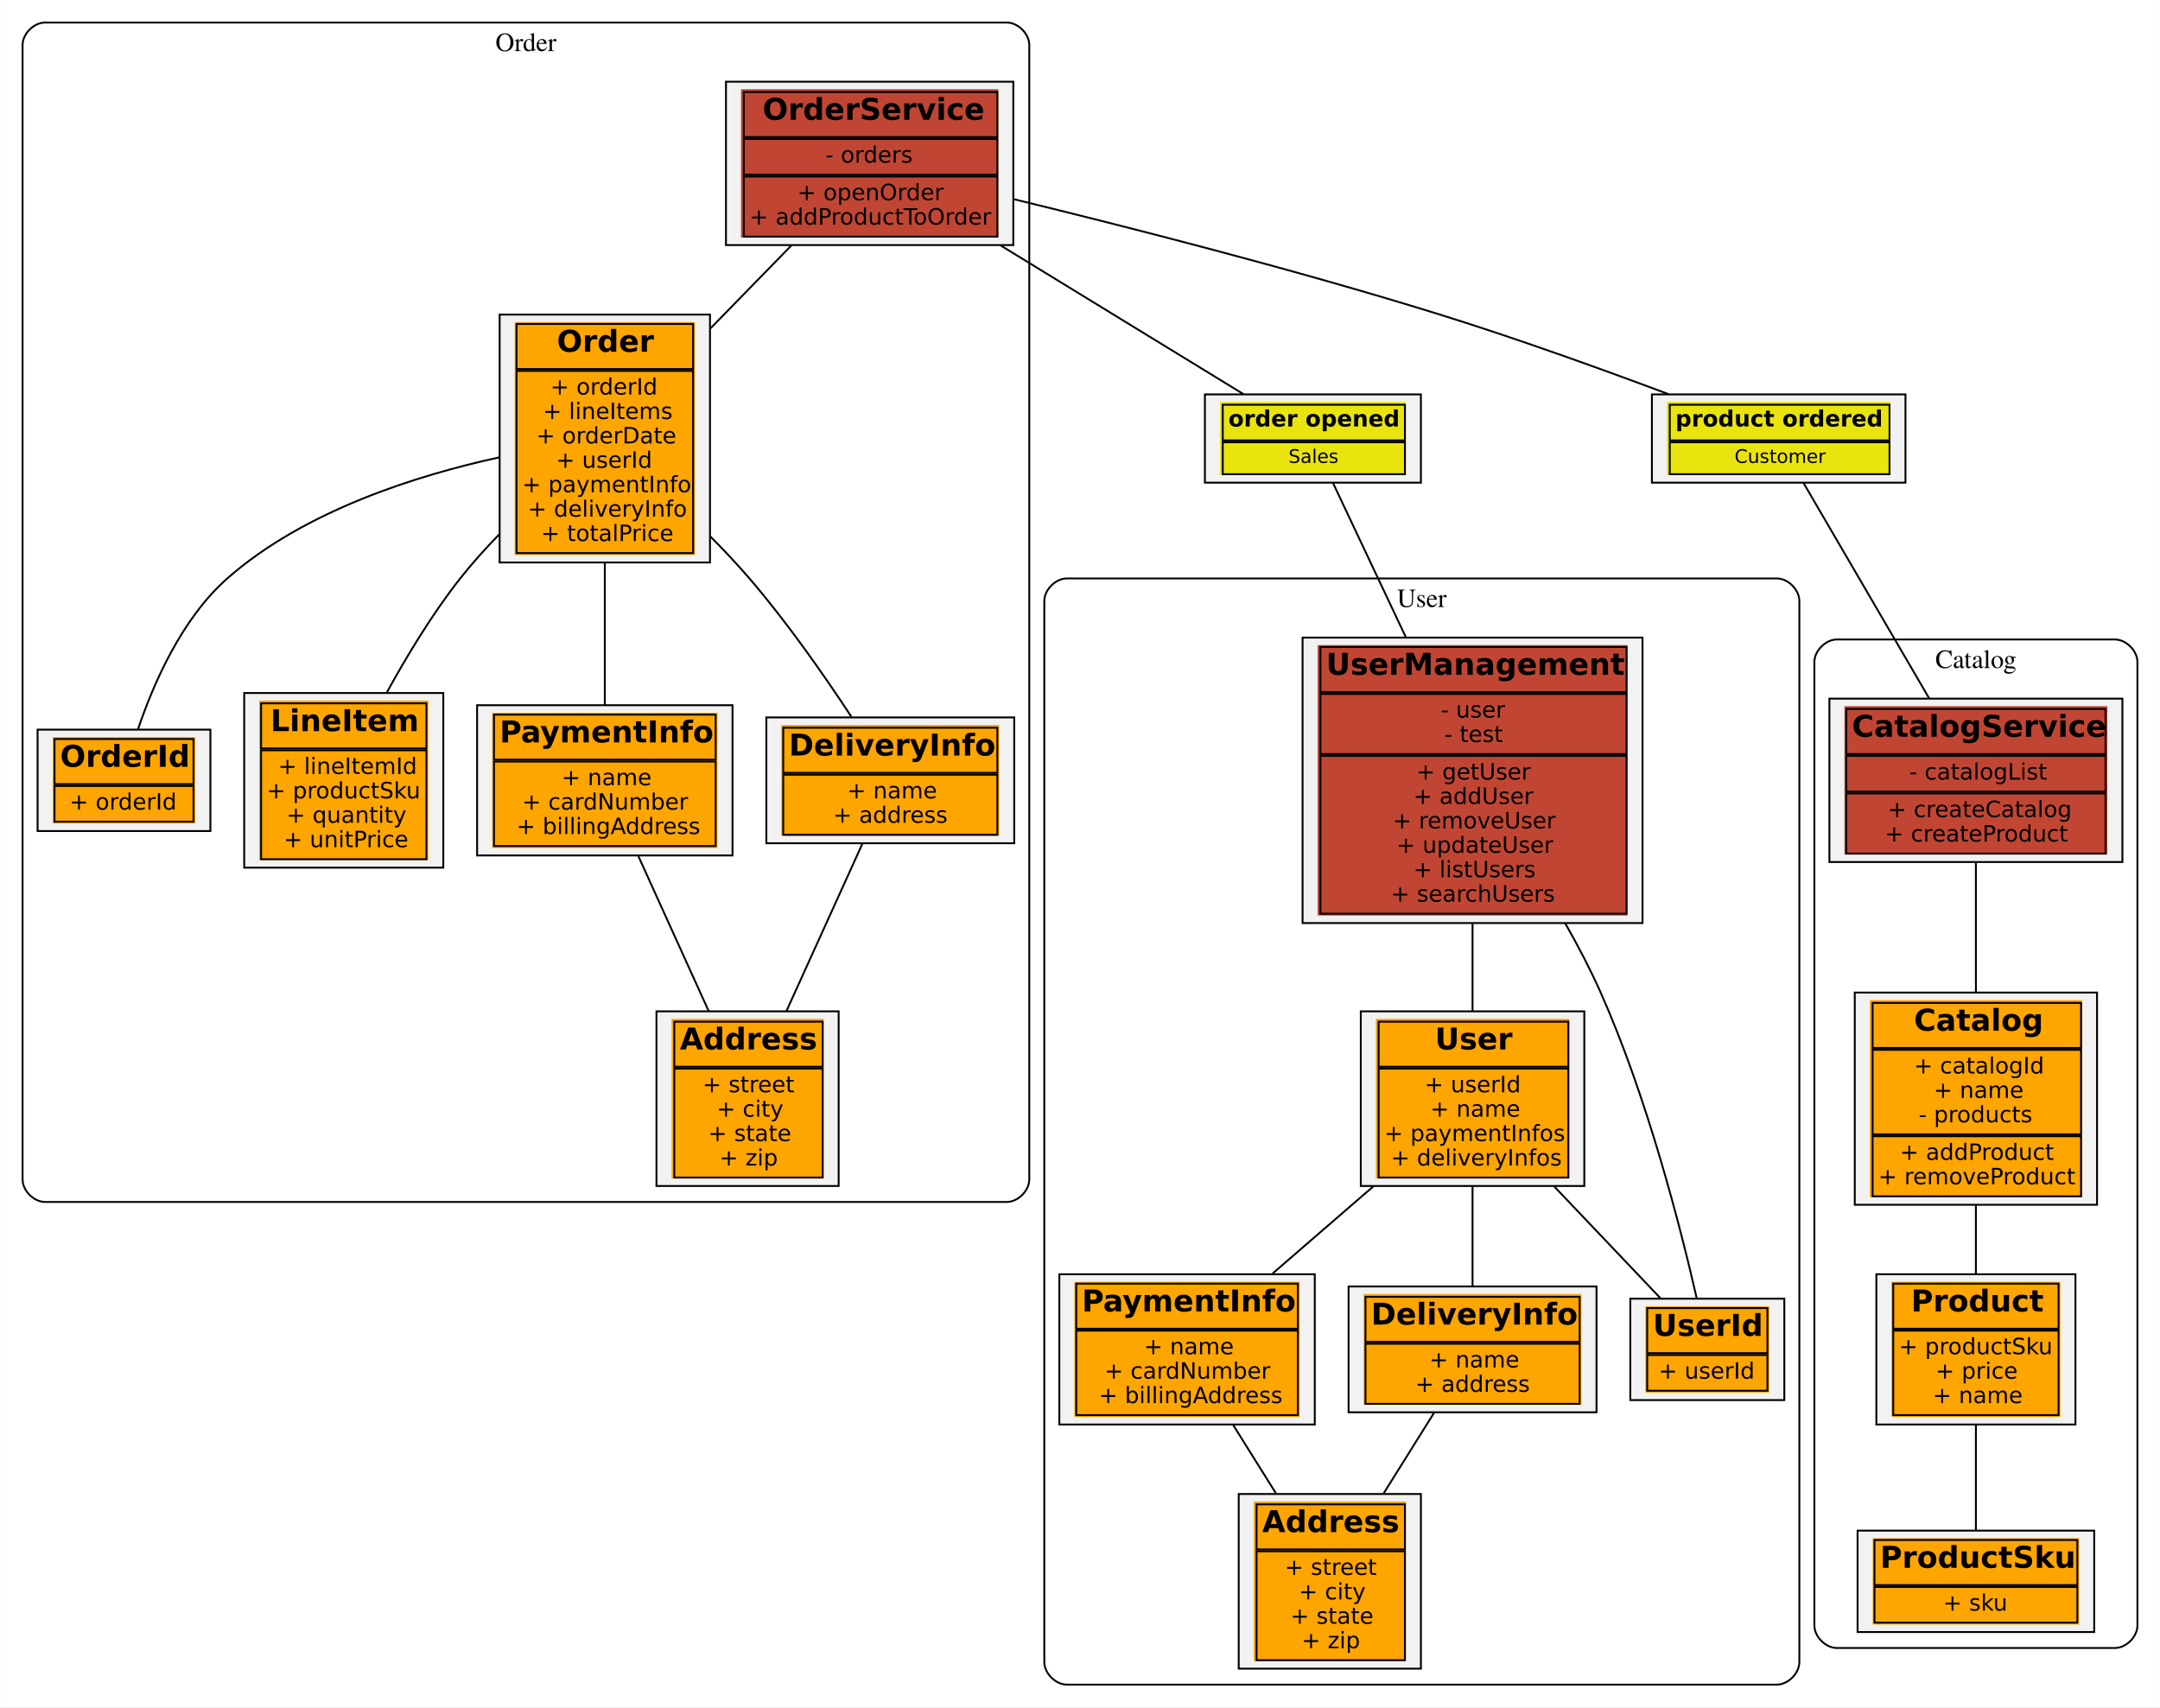
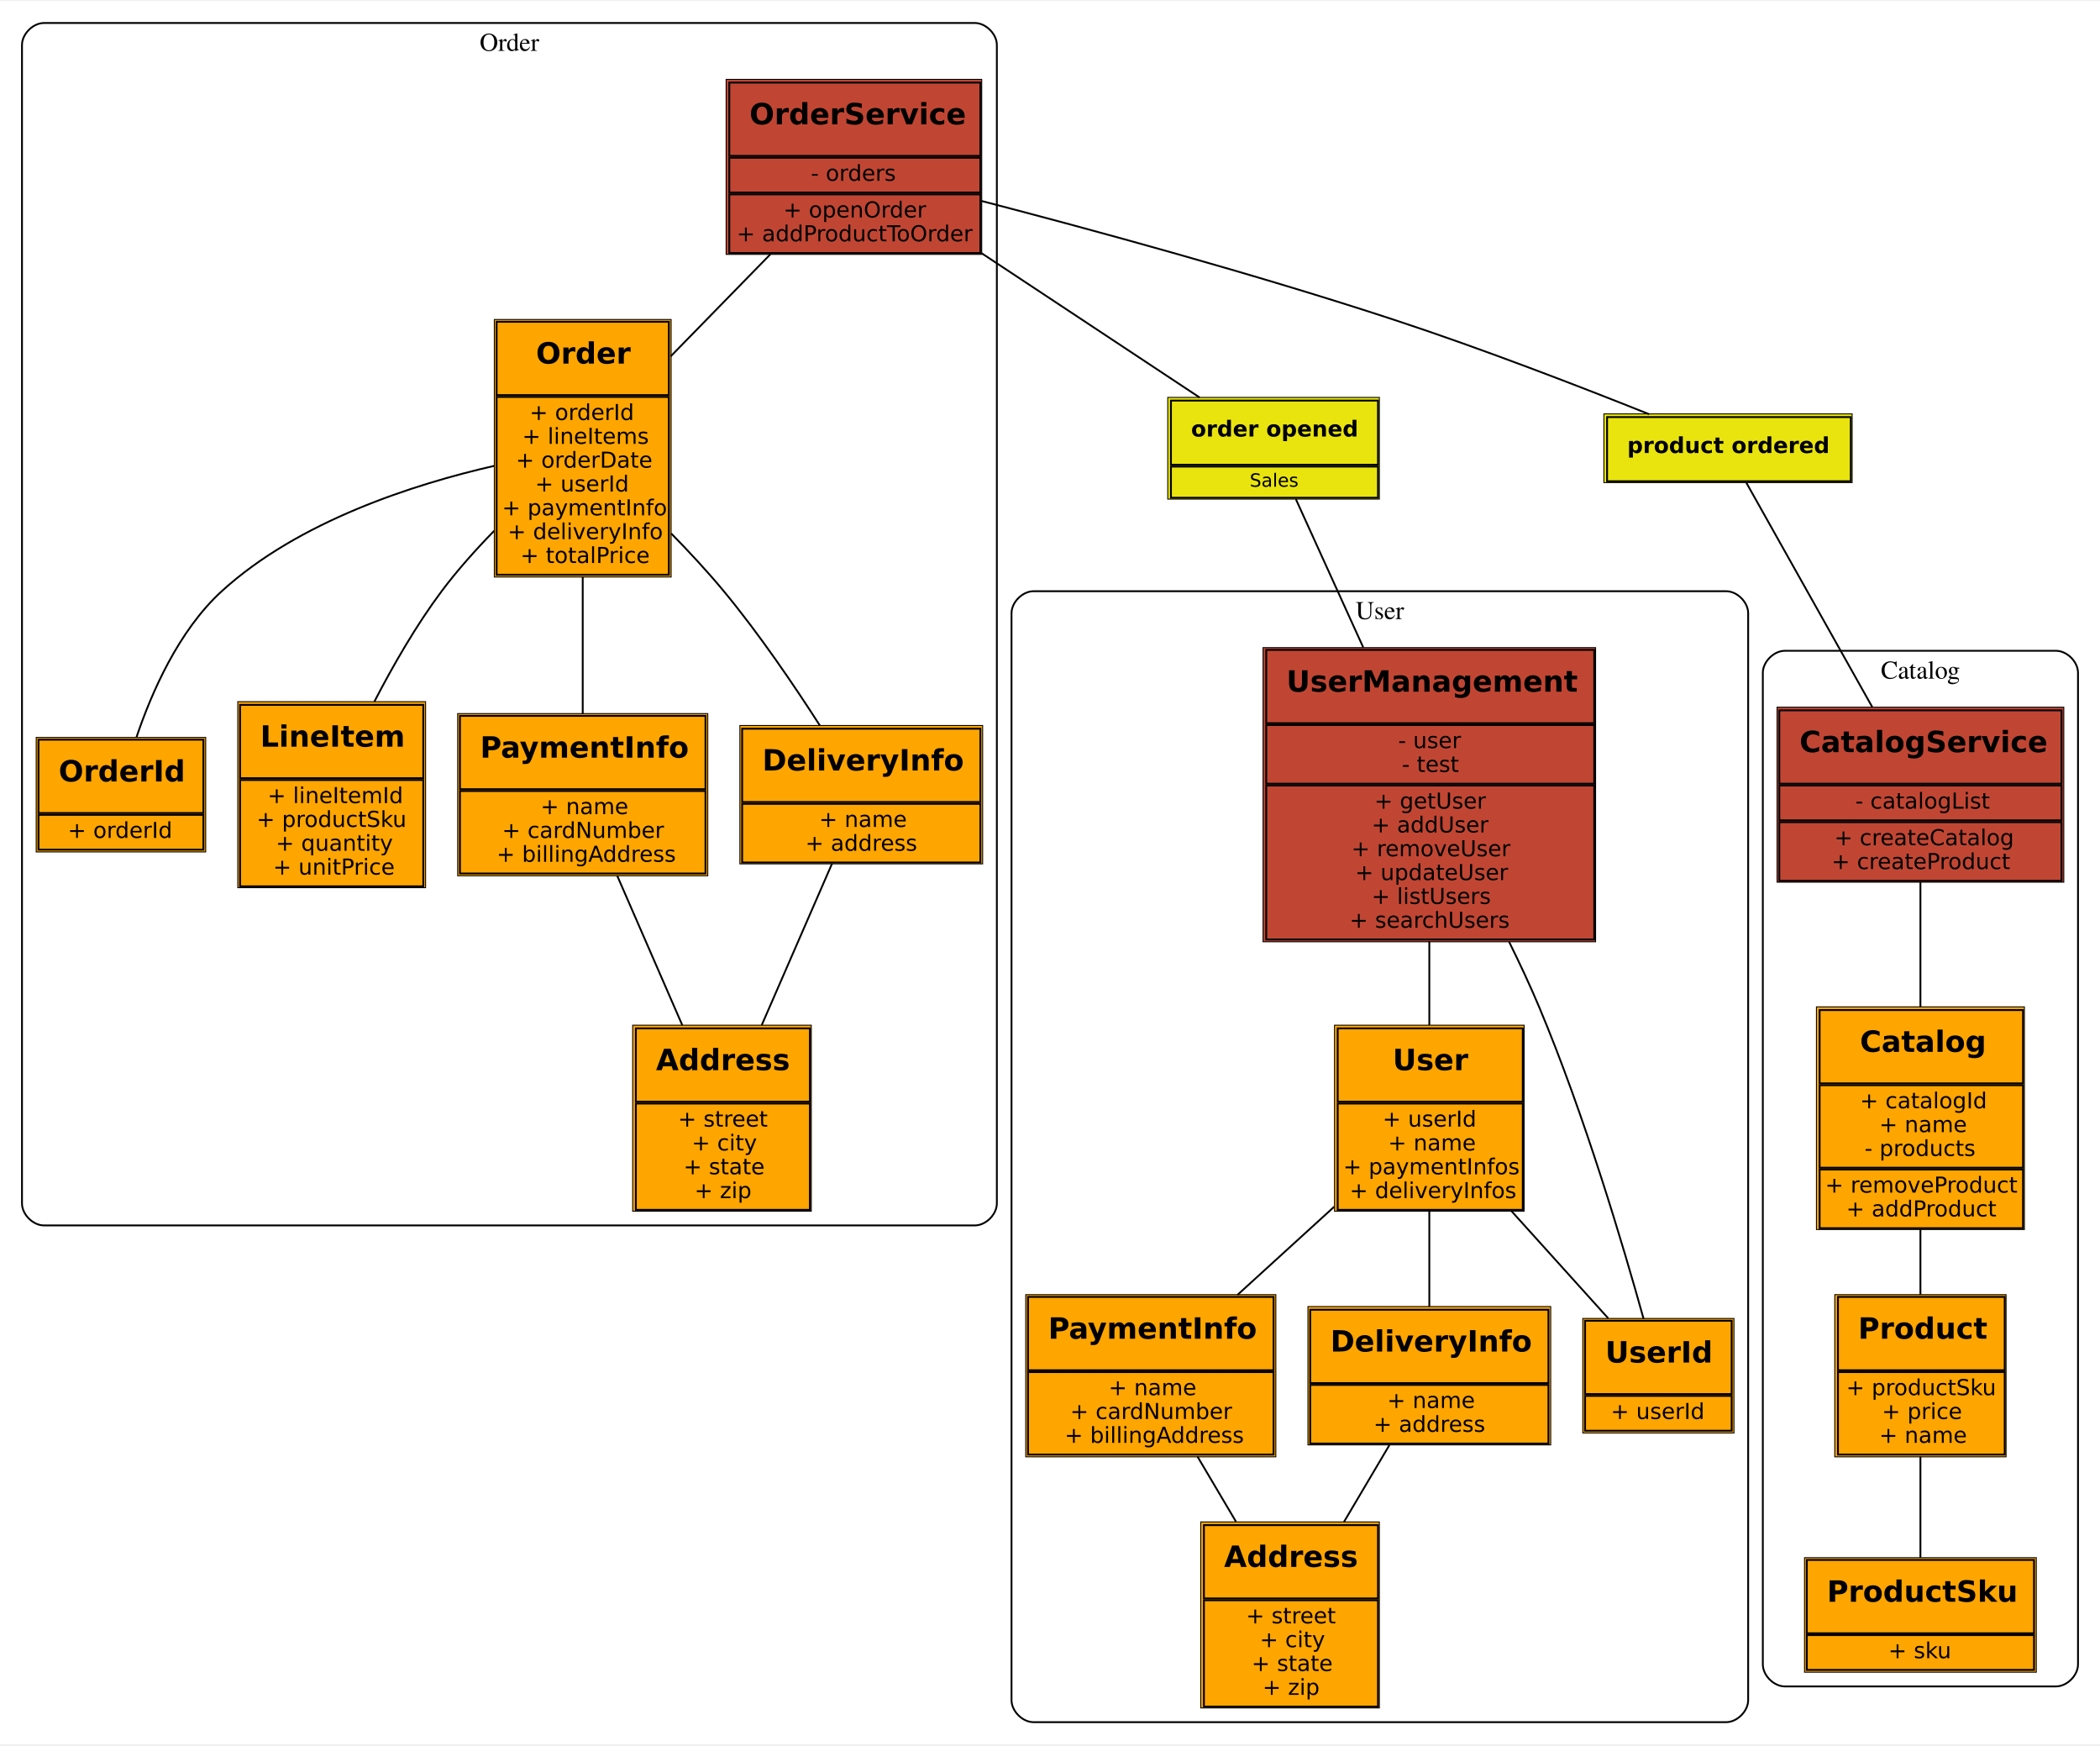
- <svg xmlns="http://www.w3.org/2000/svg" width="396px" height="313px" viewBox="0.00 0.00 396.00 313.01">
-   <g id="graph0" class="graph" transform="scale(0.344348 0.344348) rotate(0.0) translate(4.0 905.0)">
-     <polygon fill="white" stroke="none" points="-4,4 -4,-905 1146,-905 1146,4 -4,4" />
+ <svg xmlns="http://www.w3.org/2000/svg" width="396px" height="329px" viewBox="0.00 0.00 396.00 328.62">
+   <g id="graph0" class="graph" transform="scale(0.34555 0.34555) rotate(0.0) translate(4.0 947.0)">
+     <polygon fill="white" stroke="none" points="-4,4 -4,-947 1142,-947 1142,4 -4,4" />
    <g id="clust1" class="cluster">
-       <path fill="none" stroke="black" d="M20,-265C20,-265 532,-265 532,-265 538,-265 544,-271 544,-277 544,-277 544,-881 544,-881 544,-887 538,-893 532,-893 532,-893 20,-893 20,-893 14,-893 8,-887 8,-881 8,-881 8,-277 8,-277 8,-271 14,-265 20,-265" />
-       <text text-anchor="middle" x="276" y="-877.8" font-family="Times,serif" font-size="14.00">Order</text>
+       <path fill="none" stroke="black" d="M20,-279C20,-279 528,-279 528,-279 534,-279 540,-285 540,-291 540,-291 540,-923 540,-923 540,-929 534,-935 528,-935 528,-935 20,-935 20,-935 14,-935 8,-929 8,-923 8,-923 8,-291 8,-291 8,-285 14,-279 20,-279" />
+       <text text-anchor="middle" x="274" y="-919.8" font-family="Times,serif" font-size="14.00">Order</text>
    </g>
    <g id="clust2" class="cluster">
-       <path fill="none" stroke="black" d="M564,-8C564,-8 942,-8 942,-8 948,-8 954,-14 954,-20 954,-20 954,-585 954,-585 954,-591 948,-597 942,-597 942,-597 564,-597 564,-597 558,-597 552,-591 552,-585 552,-585 552,-20 552,-20 552,-14 558,-8 564,-8" />
-       <text text-anchor="middle" x="753" y="-581.8" font-family="Times,serif" font-size="14.00">User</text>
+       <path fill="none" stroke="black" d="M560,-8C560,-8 938,-8 938,-8 944,-8 950,-14 950,-20 950,-20 950,-613 950,-613 950,-619 944,-625 938,-625 938,-625 560,-625 560,-625 554,-625 548,-619 548,-613 548,-613 548,-20 548,-20 548,-14 554,-8 560,-8" />
+       <text text-anchor="middle" x="749" y="-609.8" font-family="Times,serif" font-size="14.00">User</text>
    </g>
    <g id="clust3" class="cluster">
-       <path fill="none" stroke="black" d="M974,-27.5C974,-27.5 1122,-27.5 1122,-27.5 1128,-27.5 1134,-33.5 1134,-39.5 1134,-39.5 1134,-552.5 1134,-552.5 1134,-558.5 1128,-564.5 1122,-564.5 1122,-564.5 974,-564.5 974,-564.5 968,-564.5 962,-558.5 962,-552.5 962,-552.5 962,-39.5 962,-39.5 962,-33.5 968,-27.5 974,-27.5" />
-       <text text-anchor="middle" x="1048" y="-549.3" font-family="Times,serif" font-size="14.00">Catalog</text>
+       <path fill="none" stroke="black" d="M970,-27.5C970,-27.5 1118,-27.5 1118,-27.5 1124,-27.5 1130,-33.5 1130,-39.5 1130,-39.5 1130,-580.5 1130,-580.5 1130,-586.5 1124,-592.5 1118,-592.5 1118,-592.5 970,-592.5 970,-592.5 964,-592.5 958,-586.5 958,-580.5 958,-580.5 958,-39.5 958,-39.5 958,-33.5 964,-27.5 970,-27.5" />
+       <text text-anchor="middle" x="1044" y="-577.3" font-family="Times,serif" font-size="14.00">Catalog</text>
    </g>
    <g id="node1" class="node">
-       <polygon fill="#f2f2f2" stroke="black" points="637.5,-648 637.5,-695 752.5,-695 752.5,-648 637.5,-648" />
-       <polygon fill="#e9e40e" stroke="none" points="645.5,-652 645.5,-691 744.5,-691 744.5,-652 645.5,-652" />
-       <polygon fill="none" stroke="black" points="647,-670.5 647,-689.5 744,-689.5 744,-670.5 647,-670.5" />
-       <text text-anchor="start" x="650" y="-677.9" font-family="Bitstream Vera Sans" font-weight="bold" font-size="12.00">order opened</text>
-       <polygon fill="none" stroke="black" points="647,-652.5 647,-669.5 744,-669.5 744,-652.5 647,-652.5" />
-       <text text-anchor="start" x="682" y="-658.5" font-family="Bitstream Vera Sans" font-size="10.00">Sales</text>
+       <polygon fill="#f2f2f2" stroke="black" points="748.5,-730.5 633.5,-730.5 633.5,-675.5 748.5,-675.5 748.5,-730.5" />
+       <polygon fill="#e9e40e" stroke="none" points="633.5,-675.5 633.5,-730.5 748.5,-730.5 748.5,-675.5 633.5,-675.5" />
+       <polygon fill="none" stroke="black" points="635,-694 635,-729 748,-729 748,-694 635,-694" />
+       <text text-anchor="start" x="646" y="-709.4" font-family="Bitstream Vera Sans" font-weight="bold" font-size="12.00">order opened</text>
+       <polygon fill="none" stroke="black" points="635,-676 635,-693 748,-693 748,-676 635,-676" />
+       <text text-anchor="start" x="678" y="-682" font-family="Bitstream Vera Sans" font-size="10.00">Sales</text>
    </g>
    <g id="node10" class="node">
-       <polygon fill="#f2f2f2" stroke="black" points="689.5,-413.5 689.5,-565.5 870.5,-565.5 870.5,-413.5 689.5,-413.5" />
-       <polygon fill="#c04633" stroke="none" points="697.5,-417.5 697.5,-561.5 862.5,-561.5 862.5,-417.5 697.5,-417.5" />
-       <polygon fill="none" stroke="black" points="699,-536.5 699,-560.5 862,-560.5 862,-536.5 699,-536.5" />
-       <text text-anchor="start" x="702" y="-545.7" font-family="Bitstream Vera Sans" font-weight="bold" font-size="16.00">UserManagement</text>
-       <polygon fill="none" stroke="black" points="699,-503.5 699,-535.5 862,-535.5 862,-503.5 699,-503.5" />
-       <text text-anchor="start" x="763" y="-522.9" font-family="Bitstream Vera Sans" font-size="12.00">- user</text>
-       <text text-anchor="start" x="765" y="-509.9" font-family="Bitstream Vera Sans" font-size="12.00">- test</text>
-       <polygon fill="none" stroke="black" points="699,-418.5 699,-502.5 862,-502.5 862,-418.5 699,-418.5" />
-       <text text-anchor="start" x="750" y="-489.9" font-family="Bitstream Vera Sans" font-size="12.00">+ getUser</text>
-       <text text-anchor="start" x="748.5" y="-476.9" font-family="Bitstream Vera Sans" font-size="12.00">+ addUser</text>
-       <text text-anchor="start" x="737.5" y="-463.9" font-family="Bitstream Vera Sans" font-size="12.00">+ removeUser</text>
-       <text text-anchor="start" x="739.5" y="-450.9" font-family="Bitstream Vera Sans" font-size="12.00">+ updateUser</text>
-       <text text-anchor="start" x="748.5" y="-437.9" font-family="Bitstream Vera Sans" font-size="12.00">+ listUsers</text>
-       <text text-anchor="start" x="736.5" y="-424.9" font-family="Bitstream Vera Sans" font-size="12.00">+ searchUsers</text>
+       <polygon fill="#f2f2f2" stroke="black" points="866.5,-594 685.5,-594 685.5,-434 866.5,-434 866.5,-594" />
+       <polygon fill="#c04633" stroke="none" points="685.5,-434 685.5,-594 866.5,-594 866.5,-434 685.5,-434" />
+       <polygon fill="none" stroke="black" points="687,-553 687,-593 866,-593 866,-553 687,-553" />
+       <text text-anchor="start" x="698" y="-570.2" font-family="Bitstream Vera Sans" font-weight="bold" font-size="16.00">UserManagement</text>
+       <polygon fill="none" stroke="black" points="687,-520 687,-552 866,-552 866,-520 687,-520" />
+       <text text-anchor="start" x="759" y="-539.4" font-family="Bitstream Vera Sans" font-size="12.00">- user</text>
+       <text text-anchor="start" x="761" y="-526.4" font-family="Bitstream Vera Sans" font-size="12.00">- test</text>
+       <polygon fill="none" stroke="black" points="687,-435 687,-519 866,-519 866,-435 687,-435" />
+       <text text-anchor="start" x="746" y="-506.4" font-family="Bitstream Vera Sans" font-size="12.00">+ getUser</text>
+       <text text-anchor="start" x="744.5" y="-493.4" font-family="Bitstream Vera Sans" font-size="12.00">+ addUser</text>
+       <text text-anchor="start" x="733.5" y="-480.4" font-family="Bitstream Vera Sans" font-size="12.00">+ removeUser</text>
+       <text text-anchor="start" x="735.5" y="-467.4" font-family="Bitstream Vera Sans" font-size="12.00">+ updateUser</text>
+       <text text-anchor="start" x="744.5" y="-454.4" font-family="Bitstream Vera Sans" font-size="12.00">+ listUsers</text>
+       <text text-anchor="start" x="732.5" y="-441.4" font-family="Bitstream Vera Sans" font-size="12.00">+ searchUsers</text>
    </g>
    <g id="edge18" class="edge">
-       <path fill="none" stroke="black" d="M705.765,-647.703C715.549,-626.985 730.544,-595.23 744.503,-565.669" />
+       <path fill="none" stroke="black" d="M703.178,-675.207C712.818,-653.999 726.801,-623.237 739.943,-594.326" />
    </g>
    <g id="node2" class="node">
-       <polygon fill="#f2f2f2" stroke="black" points="382.5,-774.5 382.5,-861.5 535.5,-861.5 535.5,-774.5 382.5,-774.5" />
-       <polygon fill="#c04633" stroke="none" points="390.5,-778.5 390.5,-857.5 527.5,-857.5 527.5,-778.5 390.5,-778.5" />
-       <polygon fill="none" stroke="black" points="392,-832 392,-856 527,-856 527,-832 392,-832" />
-       <text text-anchor="start" x="402" y="-841.2" font-family="Bitstream Vera Sans" font-weight="bold" font-size="16.00">OrderService</text>
-       <polygon fill="none" stroke="black" points="392,-812 392,-831 527,-831 527,-812 392,-812" />
-       <text text-anchor="start" x="435.5" y="-818.4" font-family="Bitstream Vera Sans" font-size="12.00">- orders</text>
-       <polygon fill="none" stroke="black" points="392,-779 392,-811 527,-811 527,-779 392,-779" />
-       <text text-anchor="start" x="420.5" y="-798.4" font-family="Bitstream Vera Sans" font-size="12.00">+ openOrder</text>
-       <text text-anchor="start" x="395" y="-785.4" font-family="Bitstream Vera Sans" font-size="12.00">+ addProductToOrder</text>
+       <polygon fill="#f2f2f2" stroke="black" points="531.5,-904 392.5,-904 392.5,-809 531.5,-809 531.5,-904" />
+       <polygon fill="#c04633" stroke="none" points="392.5,-809 392.5,-904 531.5,-904 531.5,-809 392.5,-809" />
+       <polygon fill="none" stroke="black" points="394,-862.5 394,-902.5 531,-902.5 531,-862.5 394,-862.5" />
+       <text text-anchor="start" x="405" y="-879.7" font-family="Bitstream Vera Sans" font-weight="bold" font-size="16.00">OrderService</text>
+       <polygon fill="none" stroke="black" points="394,-842.5 394,-861.5 531,-861.5 531,-842.5 394,-842.5" />
+       <text text-anchor="start" x="438.5" y="-848.9" font-family="Bitstream Vera Sans" font-size="12.00">- orders</text>
+       <polygon fill="none" stroke="black" points="394,-809.5 394,-841.5 531,-841.5 531,-809.5 394,-809.5" />
+       <text text-anchor="start" x="423.5" y="-828.9" font-family="Bitstream Vera Sans" font-size="12.00">+ openOrder</text>
+       <text text-anchor="start" x="398" y="-815.9" font-family="Bitstream Vera Sans" font-size="12.00">+ addProductToOrder</text>
    </g>
    <g id="edge20" class="edge">
-       <path fill="none" stroke="black" d="M528.531,-774.427C570.952,-748.453 623.489,-716.285 658.06,-695.118" />
+       <path fill="none" stroke="black" d="M531.64,-809.428C570.59,-783.66 617.767,-752.449 650.64,-730.701" />
    </g>
    <g id="node3" class="node">
-       <polygon fill="#f2f2f2" stroke="black" points="875.5,-648 875.5,-695 1010.5,-695 1010.5,-648 875.5,-648" />
-       <polygon fill="#e9e40e" stroke="none" points="883.5,-652 883.5,-691 1002.5,-691 1002.5,-652 883.5,-652" />
-       <polygon fill="none" stroke="black" points="885,-670.5 885,-689.5 1002,-689.5 1002,-670.5 885,-670.5" />
-       <text text-anchor="start" x="888" y="-677.9" font-family="Bitstream Vera Sans" font-weight="bold" font-size="12.00">product ordered</text>
-       <polygon fill="none" stroke="black" points="885,-652.5 885,-669.5 1002,-669.5 1002,-652.5 885,-652.5" />
-       <text text-anchor="start" x="919.5" y="-658.5" font-family="Bitstream Vera Sans" font-size="10.00">Customer</text>
+       <polygon fill="#f2f2f2" stroke="black" points="1006.5,-721.5 871.5,-721.5 871.5,-684.5 1006.5,-684.5 1006.5,-721.5" />
+       <polygon fill="#e9e40e" stroke="none" points="871.5,-684.5 871.5,-721.5 1006.5,-721.5 1006.5,-684.5 871.5,-684.5" />
+       <polygon fill="none" stroke="black" points="873,-685 873,-720 1006,-720 1006,-685 873,-685" />
+       <text text-anchor="start" x="884" y="-700.4" font-family="Bitstream Vera Sans" font-weight="bold" font-size="12.00">product ordered</text>
    </g>
    <g id="edge19" class="edge">
-       <path fill="none" stroke="black" d="M535.555,-798.986C596.925,-784.063 685.037,-761.553 761,-738 802.697,-725.071 848.979,-708.383 884.436,-695.087" />
+       <path fill="none" stroke="black" d="M531.671,-837.902C591.785,-822.27 680.712,-798.073 757,-773 805.154,-757.174 859.362,-736.205 895.997,-721.553" />
    </g>
    <g id="node4" class="node">
-       <polygon fill="#f2f2f2" stroke="black" points="262,-605.5 262,-737.5 374,-737.5 374,-605.5 262,-605.5" />
-       <polygon fill="orange" stroke="none" points="270,-609.5 270,-733.5 366,-733.5 366,-609.5 270,-609.5" />
-       <polygon fill="none" stroke="black" points="271,-708.5 271,-732.5 365,-732.5 365,-708.5 271,-708.5" />
-       <text text-anchor="start" x="292.5" y="-717.7" font-family="Bitstream Vera Sans" font-weight="bold" font-size="16.00">Order</text>
-       <polygon fill="none" stroke="black" points="271,-610.5 271,-707.5 365,-707.5 365,-610.5 271,-610.5" />
-       <text text-anchor="start" x="289" y="-694.9" font-family="Bitstream Vera Sans" font-size="12.00">+ orderId</text>
-       <text text-anchor="start" x="285" y="-681.9" font-family="Bitstream Vera Sans" font-size="12.00">+ lineItems</text>
-       <text text-anchor="start" x="281.5" y="-668.9" font-family="Bitstream Vera Sans" font-size="12.00">+ orderDate</text>
-       <text text-anchor="start" x="292" y="-655.9" font-family="Bitstream Vera Sans" font-size="12.00">+ userId</text>
-       <text text-anchor="start" x="274" y="-642.9" font-family="Bitstream Vera Sans" font-size="12.00">+ paymentInfo</text>
-       <text text-anchor="start" x="277" y="-629.9" font-family="Bitstream Vera Sans" font-size="12.00">+ deliveryInfo</text>
-       <text text-anchor="start" x="284" y="-616.9" font-family="Bitstream Vera Sans" font-size="12.00">+ totalPrice</text>
+       <polygon fill="#f2f2f2" stroke="black" points="362,-773 266,-773 266,-633 362,-633 362,-773" />
+       <polygon fill="orange" stroke="none" points="266,-633 266,-773 362,-773 362,-633 266,-633" />
+       <polygon fill="none" stroke="black" points="267,-732 267,-772 361,-772 361,-732 267,-732" />
+       <text text-anchor="start" x="288.5" y="-749.2" font-family="Bitstream Vera Sans" font-weight="bold" font-size="16.00">Order</text>
+       <polygon fill="none" stroke="black" points="267,-634 267,-731 361,-731 361,-634 267,-634" />
+       <text text-anchor="start" x="285" y="-718.4" font-family="Bitstream Vera Sans" font-size="12.00">+ orderId</text>
+       <text text-anchor="start" x="281" y="-705.4" font-family="Bitstream Vera Sans" font-size="12.00">+ lineItems</text>
+       <text text-anchor="start" x="277.5" y="-692.4" font-family="Bitstream Vera Sans" font-size="12.00">+ orderDate</text>
+       <text text-anchor="start" x="288" y="-679.4" font-family="Bitstream Vera Sans" font-size="12.00">+ userId</text>
+       <text text-anchor="start" x="270" y="-666.4" font-family="Bitstream Vera Sans" font-size="12.00">+ paymentInfo</text>
+       <text text-anchor="start" x="273" y="-653.4" font-family="Bitstream Vera Sans" font-size="12.00">+ deliveryInfo</text>
+       <text text-anchor="start" x="280" y="-640.4" font-family="Bitstream Vera Sans" font-size="12.00">+ totalPrice</text>
    </g>
    <g id="edge1" class="edge">
-       <path fill="none" stroke="black" d="M417.458,-774.427C403.892,-760.524 388.595,-744.847 374.138,-730.032" />
+       <path fill="none" stroke="black" d="M416.387,-808.809C399.146,-791.16 379.481,-771.03 362.025,-753.161" />
    </g>
    <g id="node16" class="node">
-       <polygon fill="#f2f2f2" stroke="black" points="970,-446 970,-533 1126,-533 1126,-446 970,-446" />
-       <polygon fill="#c04633" stroke="none" points="978,-450 978,-529 1118,-529 1118,-450 978,-450" />
-       <polygon fill="none" stroke="black" points="979,-503.5 979,-527.5 1117,-527.5 1117,-503.5 979,-503.5" />
-       <text text-anchor="start" x="982" y="-512.7" font-family="Bitstream Vera Sans" font-weight="bold" font-size="16.00">CatalogService</text>
-       <polygon fill="none" stroke="black" points="979,-483.5 979,-502.5 1117,-502.5 1117,-483.5 979,-483.5" />
-       <text text-anchor="start" x="1012.5" y="-489.9" font-family="Bitstream Vera Sans" font-size="12.00">- catalogList</text>
-       <polygon fill="none" stroke="black" points="979,-450.5 979,-482.5 1117,-482.5 1117,-450.5 979,-450.5" />
-       <text text-anchor="start" x="1001" y="-469.9" font-family="Bitstream Vera Sans" font-size="12.00">+ createCatalog</text>
-       <text text-anchor="start" x="999.5" y="-456.9" font-family="Bitstream Vera Sans" font-size="12.00">+ createProduct</text>
+       <polygon fill="#f2f2f2" stroke="black" points="1122,-561.5 966,-561.5 966,-466.5 1122,-466.5 1122,-561.5" />
+       <polygon fill="#c04633" stroke="none" points="966,-466.5 966,-561.5 1122,-561.5 1122,-466.5 966,-466.5" />
+       <polygon fill="none" stroke="black" points="967,-520 967,-560 1121,-560 1121,-520 967,-520" />
+       <text text-anchor="start" x="978" y="-537.2" font-family="Bitstream Vera Sans" font-weight="bold" font-size="16.00">CatalogService</text>
+       <polygon fill="none" stroke="black" points="967,-500 967,-519 1121,-519 1121,-500 967,-500" />
+       <text text-anchor="start" x="1008.5" y="-506.4" font-family="Bitstream Vera Sans" font-size="12.00">- catalogList</text>
+       <polygon fill="none" stroke="black" points="967,-467 967,-499 1121,-499 1121,-467 967,-467" />
+       <text text-anchor="start" x="997" y="-486.4" font-family="Bitstream Vera Sans" font-size="12.00">+ createCatalog</text>
+       <text text-anchor="start" x="995.5" y="-473.4" font-family="Bitstream Vera Sans" font-size="12.00">+ createProduct</text>
    </g>
    <g id="edge21" class="edge">
-       <path fill="none" stroke="black" d="M956.298,-647.703C973.074,-618.944 1002.26,-568.916 1023.2,-533.015" />
+       <path fill="none" stroke="black" d="M948.878,-684.407C964.5,-656.586 995.426,-601.509 1017.78,-561.692" />
    </g>
    <g id="node5" class="node">
-       <polygon fill="#f2f2f2" stroke="black" points="16,-462.5 16,-516.5 108,-516.5 108,-462.5 16,-462.5" />
-       <polygon fill="orange" stroke="none" points="24,-466.5 24,-512.5 100,-512.5 100,-466.5 24,-466.5" />
-       <polygon fill="none" stroke="black" points="25,-487.5 25,-511.5 99,-511.5 99,-487.5 25,-487.5" />
-       <text text-anchor="start" x="28" y="-496.7" font-family="Bitstream Vera Sans" font-weight="bold" font-size="16.00">OrderId</text>
-       <polygon fill="none" stroke="black" points="25,-467.5 25,-486.5 99,-486.5 99,-467.5 25,-467.5" />
-       <text text-anchor="start" x="33" y="-473.9" font-family="Bitstream Vera Sans" font-size="12.00">+ orderId</text>
+       <polygon fill="#f2f2f2" stroke="black" points="108,-545 16,-545 16,-483 108,-483 108,-545" />
+       <polygon fill="orange" stroke="none" points="16,-483 16,-545 108,-545 108,-483 16,-483" />
+       <polygon fill="none" stroke="black" points="17,-504 17,-544 107,-544 107,-504 17,-504" />
+       <text text-anchor="start" x="28" y="-521.2" font-family="Bitstream Vera Sans" font-weight="bold" font-size="16.00">OrderId</text>
+       <polygon fill="none" stroke="black" points="17,-484 17,-503 107,-503 107,-484 17,-484" />
+       <text text-anchor="start" x="33" y="-490.4" font-family="Bitstream Vera Sans" font-size="12.00">+ orderId</text>
    </g>
    <g id="edge5" class="edge">
-       <path fill="none" stroke="black" d="M262,-661.512C218.171,-651.985 157.979,-633.11 117,-597 92.644,-575.538 77.548,-540.685 69.471,-516.731" />
+       <path fill="none" stroke="black" d="M265.833,-693.42C222.388,-683.507 159.037,-663.374 117,-625 93.504,-603.551 78.727,-569.807 70.479,-545.345" />
    </g>
    <g id="node6" class="node">
-       <polygon fill="#f2f2f2" stroke="black" points="126,-443 126,-536 232,-536 232,-443 126,-443" />
-       <polygon fill="orange" stroke="none" points="134,-447 134,-532 224,-532 224,-447 134,-447" />
-       <polygon fill="none" stroke="black" points="135,-506.5 135,-530.5 223,-530.5 223,-506.5 135,-506.5" />
-       <text text-anchor="start" x="140" y="-515.7" font-family="Bitstream Vera Sans" font-weight="bold" font-size="16.00">LineItem</text>
-       <polygon fill="none" stroke="black" points="135,-447.5 135,-505.5 223,-505.5 223,-447.5 135,-447.5" />
-       <text text-anchor="start" x="144" y="-492.9" font-family="Bitstream Vera Sans" font-size="12.00">+ lineItemId</text>
-       <text text-anchor="start" x="138" y="-479.9" font-family="Bitstream Vera Sans" font-size="12.00">+ productSku</text>
-       <text text-anchor="start" x="148.5" y="-466.9" font-family="Bitstream Vera Sans" font-size="12.00">+ quantity</text>
-       <text text-anchor="start" x="147" y="-453.9" font-family="Bitstream Vera Sans" font-size="12.00">+ unitPrice</text>
+       <polygon fill="#f2f2f2" stroke="black" points="228,-564.5 126,-564.5 126,-463.5 228,-463.5 228,-564.5" />
+       <polygon fill="orange" stroke="none" points="126,-463.5 126,-564.5 228,-564.5 228,-463.5 126,-463.5" />
+       <polygon fill="none" stroke="black" points="127,-523 127,-563 227,-563 227,-523 127,-523" />
+       <text text-anchor="start" x="138" y="-540.2" font-family="Bitstream Vera Sans" font-weight="bold" font-size="16.00">LineItem</text>
+       <polygon fill="none" stroke="black" points="127,-464 127,-522 227,-522 227,-464 127,-464" />
+       <text text-anchor="start" x="142" y="-509.4" font-family="Bitstream Vera Sans" font-size="12.00">+ lineItemId</text>
+       <text text-anchor="start" x="136" y="-496.4" font-family="Bitstream Vera Sans" font-size="12.00">+ productSku</text>
+       <text text-anchor="start" x="146.5" y="-483.4" font-family="Bitstream Vera Sans" font-size="12.00">+ quantity</text>
+       <text text-anchor="start" x="145" y="-470.4" font-family="Bitstream Vera Sans" font-size="12.00">+ unitPrice</text>
    </g>
    <g id="edge4" class="edge">
-       <path fill="none" stroke="black" d="M261.778,-620.479C254.44,-612.924 247.295,-604.98 241,-597 226.225,-578.271 212.559,-555.654 201.839,-536.088" />
+       <path fill="none" stroke="black" d="M265.694,-657.98C255.621,-647.662 245.495,-636.353 237,-625 223.12,-606.45 210.405,-584.297 200.287,-564.749" />
    </g>
    <g id="node7" class="node">
-       <polygon fill="#f2f2f2" stroke="black" points="250,-449.5 250,-529.5 386,-529.5 386,-449.5 250,-449.5" />
-       <polygon fill="orange" stroke="none" points="258,-453.5 258,-525.5 378,-525.5 378,-453.5 258,-453.5" />
-       <polygon fill="none" stroke="black" points="259,-500.5 259,-524.5 377,-524.5 377,-500.5 259,-500.5" />
-       <text text-anchor="start" x="262" y="-509.7" font-family="Bitstream Vera Sans" font-weight="bold" font-size="16.00">PaymentInfo</text>
-       <polygon fill="none" stroke="black" points="259,-454.5 259,-499.5 377,-499.5 377,-454.5 259,-454.5" />
-       <text text-anchor="start" x="295" y="-486.9" font-family="Bitstream Vera Sans" font-size="12.00">+ name</text>
-       <text text-anchor="start" x="274" y="-473.9" font-family="Bitstream Vera Sans" font-size="12.00">+ cardNumber</text>
-       <text text-anchor="start" x="271" y="-460.9" font-family="Bitstream Vera Sans" font-size="12.00">+ billingAddress</text>
+       <polygon fill="#f2f2f2" stroke="black" points="382,-558 246,-558 246,-470 382,-470 382,-558" />
+       <polygon fill="orange" stroke="none" points="246,-470 246,-558 382,-558 382,-470 246,-470" />
+       <polygon fill="none" stroke="black" points="247,-517 247,-557 381,-557 381,-517 247,-517" />
+       <text text-anchor="start" x="258" y="-534.2" font-family="Bitstream Vera Sans" font-weight="bold" font-size="16.00">PaymentInfo</text>
+       <polygon fill="none" stroke="black" points="247,-471 247,-516 381,-516 381,-471 247,-471" />
+       <text text-anchor="start" x="291" y="-503.4" font-family="Bitstream Vera Sans" font-size="12.00">+ name</text>
+       <text text-anchor="start" x="270" y="-490.4" font-family="Bitstream Vera Sans" font-size="12.00">+ cardNumber</text>
+       <text text-anchor="start" x="267" y="-477.4" font-family="Bitstream Vera Sans" font-size="12.00">+ billingAddress</text>
    </g>
    <g id="edge3" class="edge">
-       <path fill="none" stroke="black" d="M318,-605.261C318,-579.907 318,-551.71 318,-529.611" />
+       <path fill="none" stroke="black" d="M314,-632.899C314,-607.825 314,-580.234 314,-558.051" />
    </g>
    <g id="node9" class="node">
-       <polygon fill="#f2f2f2" stroke="black" points="404,-456 404,-523 536,-523 536,-456 404,-456" />
-       <polygon fill="orange" stroke="none" points="412,-460 412,-519 528,-519 528,-460 412,-460" />
-       <polygon fill="none" stroke="black" points="413,-493.5 413,-517.5 527,-517.5 527,-493.5 413,-493.5" />
-       <text text-anchor="start" x="416" y="-502.7" font-family="Bitstream Vera Sans" font-weight="bold" font-size="16.00">DeliveryInfo</text>
-       <polygon fill="none" stroke="black" points="413,-460.5 413,-492.5 527,-492.5 527,-460.5 413,-460.5" />
-       <text text-anchor="start" x="447" y="-479.9" font-family="Bitstream Vera Sans" font-size="12.00">+ name</text>
-       <text text-anchor="start" x="439.5" y="-466.9" font-family="Bitstream Vera Sans" font-size="12.00">+ address</text>
+       <polygon fill="#f2f2f2" stroke="black" points="532,-551.5 400,-551.5 400,-476.5 532,-476.5 532,-551.5" />
+       <polygon fill="orange" stroke="none" points="400,-476.5 400,-551.5 532,-551.5 532,-476.5 400,-476.5" />
+       <polygon fill="none" stroke="black" points="401,-510 401,-550 531,-550 531,-510 401,-510" />
+       <text text-anchor="start" x="412" y="-527.2" font-family="Bitstream Vera Sans" font-weight="bold" font-size="16.00">DeliveryInfo</text>
+       <polygon fill="none" stroke="black" points="401,-477 401,-509 531,-509 531,-477 401,-477" />
+       <text text-anchor="start" x="443" y="-496.4" font-family="Bitstream Vera Sans" font-size="12.00">+ name</text>
+       <text text-anchor="start" x="435.5" y="-483.4" font-family="Bitstream Vera Sans" font-size="12.00">+ address</text>
    </g>
    <g id="edge2" class="edge">
-       <path fill="none" stroke="black" d="M374.001,-619.554C381.295,-612.202 388.487,-604.561 395,-597 415.073,-573.698 434.986,-545.098 449.243,-523.404" />
+       <path fill="none" stroke="black" d="M362.289,-656.504C372.15,-646.455 382.195,-635.627 391,-625 410.245,-601.773 429.358,-573.642 443.474,-551.643" />
    </g>
    <g id="node8" class="node">
-       <polygon fill="#f2f2f2" stroke="black" points="345.5,-273.5 345.5,-366.5 442.5,-366.5 442.5,-273.5 345.5,-273.5" />
-       <polygon fill="orange" stroke="none" points="353.5,-277.5 353.5,-362.5 434.5,-362.5 434.5,-277.5 353.5,-277.5" />
-       <polygon fill="none" stroke="black" points="355,-337 355,-361 434,-361 434,-337 355,-337" />
-       <text text-anchor="start" x="358" y="-346.2" font-family="Bitstream Vera Sans" font-weight="bold" font-size="16.00">Address</text>
-       <polygon fill="none" stroke="black" points="355,-278 355,-336 434,-336 434,-278 355,-278" />
-       <text text-anchor="start" x="370" y="-323.4" font-family="Bitstream Vera Sans" font-size="12.00">+ street</text>
-       <text text-anchor="start" x="377.5" y="-310.4" font-family="Bitstream Vera Sans" font-size="12.00">+ city</text>
-       <text text-anchor="start" x="373" y="-297.4" font-family="Bitstream Vera Sans" font-size="12.00">+ state</text>
-       <text text-anchor="start" x="379" y="-284.4" font-family="Bitstream Vera Sans" font-size="12.00">+ zip</text>
+       <polygon fill="#f2f2f2" stroke="black" points="438.5,-388 341.5,-388 341.5,-287 438.5,-287 438.5,-388" />
+       <polygon fill="orange" stroke="none" points="341.5,-287 341.5,-388 438.5,-388 438.5,-287 341.5,-287" />
+       <polygon fill="none" stroke="black" points="343,-346.5 343,-386.5 438,-386.5 438,-346.5 343,-346.5" />
+       <text text-anchor="start" x="354" y="-363.7" font-family="Bitstream Vera Sans" font-weight="bold" font-size="16.00">Address</text>
+       <polygon fill="none" stroke="black" points="343,-287.5 343,-345.5 438,-345.5 438,-287.5 343,-287.5" />
+       <text text-anchor="start" x="366" y="-332.9" font-family="Bitstream Vera Sans" font-size="12.00">+ street</text>
+       <text text-anchor="start" x="373.5" y="-319.9" font-family="Bitstream Vera Sans" font-size="12.00">+ city</text>
+       <text text-anchor="start" x="369" y="-306.9" font-family="Bitstream Vera Sans" font-size="12.00">+ state</text>
+       <text text-anchor="start" x="375" y="-293.9" font-family="Bitstream Vera Sans" font-size="12.00">+ zip</text>
    </g>
    <g id="edge6" class="edge">
-       <path fill="none" stroke="black" d="M335.819,-449.229C347.05,-424.475 361.596,-392.418 373.333,-366.549" />
+       <path fill="none" stroke="black" d="M332.787,-469.865C343.556,-445.138 357.119,-413.996 368.337,-388.24" />
    </g>
    <g id="edge7" class="edge">
-       <path fill="none" stroke="black" d="M455.166,-455.807C443.632,-430.387 427.494,-394.819 414.69,-366.6" />
+       <path fill="none" stroke="black" d="M450.068,-476.419C438.925,-450.835 423.908,-416.355 411.677,-388.271" />
    </g>
    <g id="node11" class="node">
-       <polygon fill="#f2f2f2" stroke="black" points="720.5,-273.5 720.5,-366.5 839.5,-366.5 839.5,-273.5 720.5,-273.5" />
-       <polygon fill="orange" stroke="none" points="728.5,-277.5 728.5,-362.5 831.5,-362.5 831.5,-277.5 728.5,-277.5" />
-       <polygon fill="none" stroke="black" points="730,-337 730,-361 831,-361 831,-337 730,-337" />
-       <text text-anchor="start" x="760" y="-346.2" font-family="Bitstream Vera Sans" font-weight="bold" font-size="16.00">User</text>
-       <polygon fill="none" stroke="black" points="730,-278 730,-336 831,-336 831,-278 730,-278" />
-       <text text-anchor="start" x="754.5" y="-323.4" font-family="Bitstream Vera Sans" font-size="12.00">+ userId</text>
-       <text text-anchor="start" x="757.5" y="-310.4" font-family="Bitstream Vera Sans" font-size="12.00">+ name</text>
-       <text text-anchor="start" x="733" y="-297.4" font-family="Bitstream Vera Sans" font-size="12.00">+ paymentInfos</text>
-       <text text-anchor="start" x="736.5" y="-284.4" font-family="Bitstream Vera Sans" font-size="12.00">+ deliveryInfos</text>
+       <polygon fill="#f2f2f2" stroke="black" points="827.5,-388 724.5,-388 724.5,-287 827.5,-287 827.5,-388" />
+       <polygon fill="orange" stroke="none" points="724.5,-287 724.5,-388 827.5,-388 827.5,-287 724.5,-287" />
+       <polygon fill="none" stroke="black" points="726,-346.5 726,-386.5 827,-386.5 827,-346.5 726,-346.5" />
+       <text text-anchor="start" x="756" y="-363.7" font-family="Bitstream Vera Sans" font-weight="bold" font-size="16.00">User</text>
+       <polygon fill="none" stroke="black" points="726,-287.5 726,-345.5 827,-345.5 827,-287.5 726,-287.5" />
+       <text text-anchor="start" x="750.5" y="-332.9" font-family="Bitstream Vera Sans" font-size="12.00">+ userId</text>
+       <text text-anchor="start" x="753.5" y="-319.9" font-family="Bitstream Vera Sans" font-size="12.00">+ name</text>
+       <text text-anchor="start" x="729" y="-306.9" font-family="Bitstream Vera Sans" font-size="12.00">+ paymentInfos</text>
+       <text text-anchor="start" x="732.5" y="-293.9" font-family="Bitstream Vera Sans" font-size="12.00">+ deliveryInfos</text>
    </g>
    <g id="edge9" class="edge">
-       <path fill="none" stroke="black" d="M780,-413.08C780,-397.276 780,-381.073 780,-366.751" />
+       <path fill="none" stroke="black" d="M776,-433.919C776,-418.409 776,-402.551 776,-388.33" />
    </g>
    <g id="node12" class="node">
-       <polygon fill="#f2f2f2" stroke="black" points="864,-159.5 864,-213.5 946,-213.5 946,-159.5 864,-159.5" />
-       <polygon fill="orange" stroke="none" points="872,-163.5 872,-209.5 938,-209.5 938,-163.5 872,-163.5" />
-       <polygon fill="none" stroke="black" points="873,-184.5 873,-208.5 937,-208.5 937,-184.5 873,-184.5" />
-       <text text-anchor="start" x="876" y="-193.7" font-family="Bitstream Vera Sans" font-weight="bold" font-size="16.00">UserId</text>
-       <polygon fill="none" stroke="black" points="873,-164.5 873,-183.5 937,-183.5 937,-164.5 873,-164.5" />
-       <text text-anchor="start" x="879" y="-170.9" font-family="Bitstream Vera Sans" font-size="12.00">+ userId</text>
+       <polygon fill="#f2f2f2" stroke="black" points="942,-228 860,-228 860,-166 942,-166 942,-228" />
+       <polygon fill="orange" stroke="none" points="860,-166 860,-228 942,-228 942,-166 860,-166" />
+       <polygon fill="none" stroke="black" points="861,-187 861,-227 941,-227 941,-187 861,-187" />
+       <text text-anchor="start" x="872" y="-204.2" font-family="Bitstream Vera Sans" font-weight="bold" font-size="16.00">UserId</text>
+       <polygon fill="none" stroke="black" points="861,-167 861,-186 941,-186 941,-167 861,-167" />
+       <text text-anchor="start" x="875" y="-173.4" font-family="Bitstream Vera Sans" font-size="12.00">+ userId</text>
    </g>
    <g id="edge8" class="edge">
-       <path fill="none" stroke="black" d="M829.315,-413.433C836.106,-401.51 842.593,-389.112 848,-377 873.001,-321.003 890.849,-250.965 899.365,-213.691" />
+       <path fill="none" stroke="black" d="M819.547,-433.705C825.4,-421.886 831.074,-409.731 836,-398 860.667,-339.259 881.907,-267.672 892.931,-228.044" />
    </g>
    <g id="edge12" class="edge">
-       <path fill="none" stroke="black" d="M823.368,-273.377C842.266,-253.496 863.746,-230.899 879.927,-213.876" />
+       <path fill="none" stroke="black" d="M820.775,-286.89C838.428,-267.329 858.139,-245.49 873.604,-228.354" />
    </g>
    <g id="node13" class="node">
-       <polygon fill="#f2f2f2" stroke="black" points="560,-146.5 560,-226.5 696,-226.5 696,-146.5 560,-146.5" />
-       <polygon fill="orange" stroke="none" points="568,-150.5 568,-222.5 688,-222.5 688,-150.5 568,-150.5" />
-       <polygon fill="none" stroke="black" points="569,-197.5 569,-221.5 687,-221.5 687,-197.5 569,-197.5" />
-       <text text-anchor="start" x="572" y="-206.7" font-family="Bitstream Vera Sans" font-weight="bold" font-size="16.00">PaymentInfo</text>
-       <polygon fill="none" stroke="black" points="569,-151.5 569,-196.5 687,-196.5 687,-151.5 569,-151.5" />
-       <text text-anchor="start" x="605" y="-183.9" font-family="Bitstream Vera Sans" font-size="12.00">+ name</text>
-       <text text-anchor="start" x="584" y="-170.9" font-family="Bitstream Vera Sans" font-size="12.00">+ cardNumber</text>
-       <text text-anchor="start" x="581" y="-157.9" font-family="Bitstream Vera Sans" font-size="12.00">+ billingAddress</text>
+       <polygon fill="#f2f2f2" stroke="black" points="692,-241 556,-241 556,-153 692,-153 692,-241" />
+       <polygon fill="orange" stroke="none" points="556,-153 556,-241 692,-241 692,-153 556,-153" />
+       <polygon fill="none" stroke="black" points="557,-200 557,-240 691,-240 691,-200 557,-200" />
+       <text text-anchor="start" x="568" y="-217.2" font-family="Bitstream Vera Sans" font-weight="bold" font-size="16.00">PaymentInfo</text>
+       <polygon fill="none" stroke="black" points="557,-154 557,-199 691,-199 691,-154 557,-154" />
+       <text text-anchor="start" x="601" y="-186.4" font-family="Bitstream Vera Sans" font-size="12.00">+ name</text>
+       <text text-anchor="start" x="580" y="-173.4" font-family="Bitstream Vera Sans" font-size="12.00">+ cardNumber</text>
+       <text text-anchor="start" x="577" y="-160.4" font-family="Bitstream Vera Sans" font-size="12.00">+ billingAddress</text>
    </g>
    <g id="edge11" class="edge">
-       <path fill="none" stroke="black" d="M727.264,-273.377C709.772,-258.244 690.461,-241.537 673.557,-226.913" />
+       <path fill="none" stroke="black" d="M724.115,-289.224C707.001,-273.629 688.066,-256.376 671.312,-241.11" />
    </g>
    <g id="node15" class="node">
-       <polygon fill="#f2f2f2" stroke="black" points="714,-153 714,-220 846,-220 846,-153 714,-153" />
-       <polygon fill="orange" stroke="none" points="722,-157 722,-216 838,-216 838,-157 722,-157" />
-       <polygon fill="none" stroke="black" points="723,-190.5 723,-214.5 837,-214.5 837,-190.5 723,-190.5" />
-       <text text-anchor="start" x="726" y="-199.7" font-family="Bitstream Vera Sans" font-weight="bold" font-size="16.00">DeliveryInfo</text>
-       <polygon fill="none" stroke="black" points="723,-157.5 723,-189.5 837,-189.5 837,-157.5 723,-157.5" />
-       <text text-anchor="start" x="757" y="-176.9" font-family="Bitstream Vera Sans" font-size="12.00">+ name</text>
-       <text text-anchor="start" x="749.5" y="-163.9" font-family="Bitstream Vera Sans" font-size="12.00">+ address</text>
+       <polygon fill="#f2f2f2" stroke="black" points="842,-234.5 710,-234.5 710,-159.5 842,-159.5 842,-234.5" />
+       <polygon fill="orange" stroke="none" points="710,-159.5 710,-234.5 842,-234.5 842,-159.5 710,-159.5" />
+       <polygon fill="none" stroke="black" points="711,-193 711,-233 841,-233 841,-193 711,-193" />
+       <text text-anchor="start" x="722" y="-210.2" font-family="Bitstream Vera Sans" font-weight="bold" font-size="16.00">DeliveryInfo</text>
+       <polygon fill="none" stroke="black" points="711,-160 711,-192 841,-192 841,-160 711,-160" />
+       <text text-anchor="start" x="753" y="-179.4" font-family="Bitstream Vera Sans" font-size="12.00">+ name</text>
+       <text text-anchor="start" x="745.5" y="-166.4" font-family="Bitstream Vera Sans" font-size="12.00">+ address</text>
    </g>
    <g id="edge10" class="edge">
-       <path fill="none" stroke="black" d="M780,-273.377C780,-255.87 780,-236.257 780,-220.198" />
+       <path fill="none" stroke="black" d="M776,-286.89C776,-269.658 776,-250.658 776,-234.663" />
    </g>
    <g id="node14" class="node">
-       <polygon fill="#f2f2f2" stroke="black" points="655.5,-16.5 655.5,-109.5 752.5,-109.5 752.5,-16.5 655.5,-16.5" />
-       <polygon fill="orange" stroke="none" points="663.5,-20.5 663.5,-105.5 744.5,-105.5 744.5,-20.5 663.5,-20.5" />
-       <polygon fill="none" stroke="black" points="665,-80 665,-104 744,-104 744,-80 665,-80" />
-       <text text-anchor="start" x="668" y="-89.2" font-family="Bitstream Vera Sans" font-weight="bold" font-size="16.00">Address</text>
-       <polygon fill="none" stroke="black" points="665,-21 665,-79 744,-79 744,-21 665,-21" />
-       <text text-anchor="start" x="680" y="-66.4" font-family="Bitstream Vera Sans" font-size="12.00">+ street</text>
-       <text text-anchor="start" x="687.5" y="-53.4" font-family="Bitstream Vera Sans" font-size="12.00">+ city</text>
-       <text text-anchor="start" x="683" y="-40.4" font-family="Bitstream Vera Sans" font-size="12.00">+ state</text>
-       <text text-anchor="start" x="689" y="-27.4" font-family="Bitstream Vera Sans" font-size="12.00">+ zip</text>
+       <polygon fill="#f2f2f2" stroke="black" points="748.5,-117 651.5,-117 651.5,-16 748.5,-16 748.5,-117" />
+       <polygon fill="orange" stroke="none" points="651.5,-16 651.5,-117 748.5,-117 748.5,-16 651.5,-16" />
+       <polygon fill="none" stroke="black" points="653,-75.5 653,-115.5 748,-115.5 748,-75.5 653,-75.5" />
+       <text text-anchor="start" x="664" y="-92.7" font-family="Bitstream Vera Sans" font-weight="bold" font-size="16.00">Address</text>
+       <polygon fill="none" stroke="black" points="653,-16.5 653,-74.5 748,-74.5 748,-16.5 653,-16.5" />
+       <text text-anchor="start" x="676" y="-61.9" font-family="Bitstream Vera Sans" font-size="12.00">+ street</text>
+       <text text-anchor="start" x="683.5" y="-48.9" font-family="Bitstream Vera Sans" font-size="12.00">+ city</text>
+       <text text-anchor="start" x="679" y="-35.9" font-family="Bitstream Vera Sans" font-size="12.00">+ state</text>
+       <text text-anchor="start" x="685" y="-22.9" font-family="Bitstream Vera Sans" font-size="12.00">+ zip</text>
    </g>
    <g id="edge13" class="edge">
-       <path fill="none" stroke="black" d="M652.465,-146.388C659.755,-134.733 667.81,-121.857 675.342,-109.815" />
+       <path fill="none" stroke="black" d="M649.518,-152.854C656.245,-141.48 663.56,-129.113 670.479,-117.414" />
    </g>
    <g id="edge14" class="edge">
-       <path fill="none" stroke="black" d="M759.633,-152.94C751.367,-139.725 741.671,-124.223 732.709,-109.896" />
+       <path fill="none" stroke="black" d="M754.221,-159.177C746.502,-146.124 737.682,-131.212 729.431,-117.262" />
    </g>
    <g id="node17" class="node">
-       <polygon fill="#f2f2f2" stroke="black" points="983.5,-263.5 983.5,-376.5 1112.5,-376.5 1112.5,-263.5 983.5,-263.5" />
-       <polygon fill="orange" stroke="none" points="991.5,-267.5 991.5,-372.5 1104.5,-372.5 1104.5,-267.5 991.5,-267.5" />
-       <polygon fill="none" stroke="black" points="993,-347 993,-371 1104,-371 1104,-347 993,-347" />
-       <text text-anchor="start" x="1015" y="-356.2" font-family="Bitstream Vera Sans" font-weight="bold" font-size="16.00">Catalog</text>
-       <polygon fill="none" stroke="black" points="993,-301 993,-346 1104,-346 1104,-301 993,-301" />
-       <text text-anchor="start" x="1015" y="-333.4" font-family="Bitstream Vera Sans" font-size="12.00">+ catalogId</text>
-       <text text-anchor="start" x="1025.5" y="-320.4" font-family="Bitstream Vera Sans" font-size="12.00">+ name</text>
-       <text text-anchor="start" x="1017.5" y="-307.4" font-family="Bitstream Vera Sans" font-size="12.00">- products</text>
-       <polygon fill="none" stroke="black" points="993,-268 993,-300 1104,-300 1104,-268 993,-268" />
-       <text text-anchor="start" x="1007.5" y="-287.4" font-family="Bitstream Vera Sans" font-size="12.00">+ addProduct</text>
-       <text text-anchor="start" x="996" y="-274.4" font-family="Bitstream Vera Sans" font-size="12.00">+ removeProduct</text>
+       <polygon fill="#f2f2f2" stroke="black" points="1100.5,-398 987.5,-398 987.5,-277 1100.5,-277 1100.5,-398" />
+       <polygon fill="orange" stroke="none" points="987.5,-277 987.5,-398 1100.5,-398 1100.5,-277 987.5,-277" />
+       <polygon fill="none" stroke="black" points="989,-356.5 989,-396.5 1100,-396.5 1100,-356.5 989,-356.5" />
+       <text text-anchor="start" x="1011" y="-373.7" font-family="Bitstream Vera Sans" font-weight="bold" font-size="16.00">Catalog</text>
+       <polygon fill="none" stroke="black" points="989,-310.5 989,-355.5 1100,-355.5 1100,-310.5 989,-310.5" />
+       <text text-anchor="start" x="1011" y="-342.9" font-family="Bitstream Vera Sans" font-size="12.00">+ catalogId</text>
+       <text text-anchor="start" x="1021.5" y="-329.9" font-family="Bitstream Vera Sans" font-size="12.00">+ name</text>
+       <text text-anchor="start" x="1013.5" y="-316.9" font-family="Bitstream Vera Sans" font-size="12.00">- products</text>
+       <polygon fill="none" stroke="black" points="989,-277.5 989,-309.5 1100,-309.5 1100,-277.5 989,-277.5" />
+       <text text-anchor="start" x="992" y="-296.9" font-family="Bitstream Vera Sans" font-size="12.00">+ removeProduct</text>
+       <text text-anchor="start" x="1003.5" y="-283.9" font-family="Bitstream Vera Sans" font-size="12.00">+ addProduct</text>
    </g>
    <g id="edge15" class="edge">
-       <path fill="none" stroke="black" d="M1048,-445.799C1048,-424.766 1048,-399.144 1048,-376.601" />
+       <path fill="none" stroke="black" d="M1044,-466.237C1044,-445.339 1044,-420.46 1044,-398.235" />
    </g>
    <g id="node18" class="node">
-       <polygon fill="#f2f2f2" stroke="black" points="995,-146.5 995,-226.5 1101,-226.5 1101,-146.5 995,-146.5" />
-       <polygon fill="orange" stroke="none" points="1003,-150.5 1003,-222.5 1093,-222.5 1093,-150.5 1003,-150.5" />
-       <polygon fill="none" stroke="black" points="1004,-197.5 1004,-221.5 1092,-221.5 1092,-197.5 1004,-197.5" />
-       <text text-anchor="start" x="1013.5" y="-206.7" font-family="Bitstream Vera Sans" font-weight="bold" font-size="16.00">Product</text>
-       <polygon fill="none" stroke="black" points="1004,-151.5 1004,-196.5 1092,-196.5 1092,-151.5 1004,-151.5" />
-       <text text-anchor="start" x="1007" y="-183.9" font-family="Bitstream Vera Sans" font-size="12.00">+ productSku</text>
-       <text text-anchor="start" x="1026.5" y="-170.9" font-family="Bitstream Vera Sans" font-size="12.00">+ price</text>
-       <text text-anchor="start" x="1025" y="-157.9" font-family="Bitstream Vera Sans" font-size="12.00">+ name</text>
+       <polygon fill="#f2f2f2" stroke="black" points="1090.5,-241 997.5,-241 997.5,-153 1090.5,-153 1090.5,-241" />
+       <polygon fill="orange" stroke="none" points="997.5,-153 997.5,-241 1090.5,-241 1090.5,-153 997.5,-153" />
+       <polygon fill="none" stroke="black" points="999,-200 999,-240 1090,-240 1090,-200 999,-200" />
+       <text text-anchor="start" x="1010" y="-217.2" font-family="Bitstream Vera Sans" font-weight="bold" font-size="16.00">Product</text>
+       <polygon fill="none" stroke="black" points="999,-154 999,-199 1090,-199 1090,-154 999,-154" />
+       <text text-anchor="start" x="1003.5" y="-186.4" font-family="Bitstream Vera Sans" font-size="12.00">+ productSku</text>
+       <text text-anchor="start" x="1023" y="-173.4" font-family="Bitstream Vera Sans" font-size="12.00">+ price</text>
+       <text text-anchor="start" x="1021.5" y="-160.4" font-family="Bitstream Vera Sans" font-size="12.00">+ name</text>
    </g>
    <g id="edge16" class="edge">
-       <path fill="none" stroke="black" d="M1048,-263.232C1048,-250.912 1048,-238.113 1048,-226.621" />
+       <path fill="none" stroke="black" d="M1044,-276.96C1044,-264.936 1044,-252.513 1044,-241.181" />
    </g>
    <g id="node19" class="node">
-       <polygon fill="#f2f2f2" stroke="black" points="985,-36 985,-90 1111,-90 1111,-36 985,-36" />
-       <polygon fill="orange" stroke="none" points="993,-40 993,-86 1103,-86 1103,-40 993,-40" />
-       <polygon fill="none" stroke="black" points="994,-61 994,-85 1102,-85 1102,-61 994,-61" />
-       <text text-anchor="start" x="997" y="-70.2" font-family="Bitstream Vera Sans" font-weight="bold" font-size="16.00">ProductSku</text>
-       <polygon fill="none" stroke="black" points="994,-41 994,-60 1102,-60 1102,-41 994,-41" />
-       <text text-anchor="start" x="1030.5" y="-47.4" font-family="Bitstream Vera Sans" font-size="12.00">+ sku</text>
+       <polygon fill="#f2f2f2" stroke="black" points="1107,-97.5 981,-97.5 981,-35.5 1107,-35.5 1107,-97.5" />
+       <polygon fill="orange" stroke="none" points="981,-35.5 981,-97.5 1107,-97.5 1107,-35.5 981,-35.5" />
+       <polygon fill="none" stroke="black" points="982,-56.5 982,-96.5 1106,-96.5 1106,-56.5 982,-56.5" />
+       <text text-anchor="start" x="993" y="-73.7" font-family="Bitstream Vera Sans" font-weight="bold" font-size="16.00">ProductSku</text>
+       <polygon fill="none" stroke="black" points="982,-36.5 982,-55.5 1106,-55.5 1106,-36.5 982,-36.5" />
+       <text text-anchor="start" x="1026.5" y="-42.9" font-family="Bitstream Vera Sans" font-size="12.00">+ sku</text>
    </g>
    <g id="edge17" class="edge">
-       <path fill="none" stroke="black" d="M1048,-146.388C1048,-127.935 1048,-106.418 1048,-90.002" />
+       <path fill="none" stroke="black" d="M1044,-152.854C1044,-134.772 1044,-114.181 1044,-97.754" />
    </g>
  </g>
</svg>
